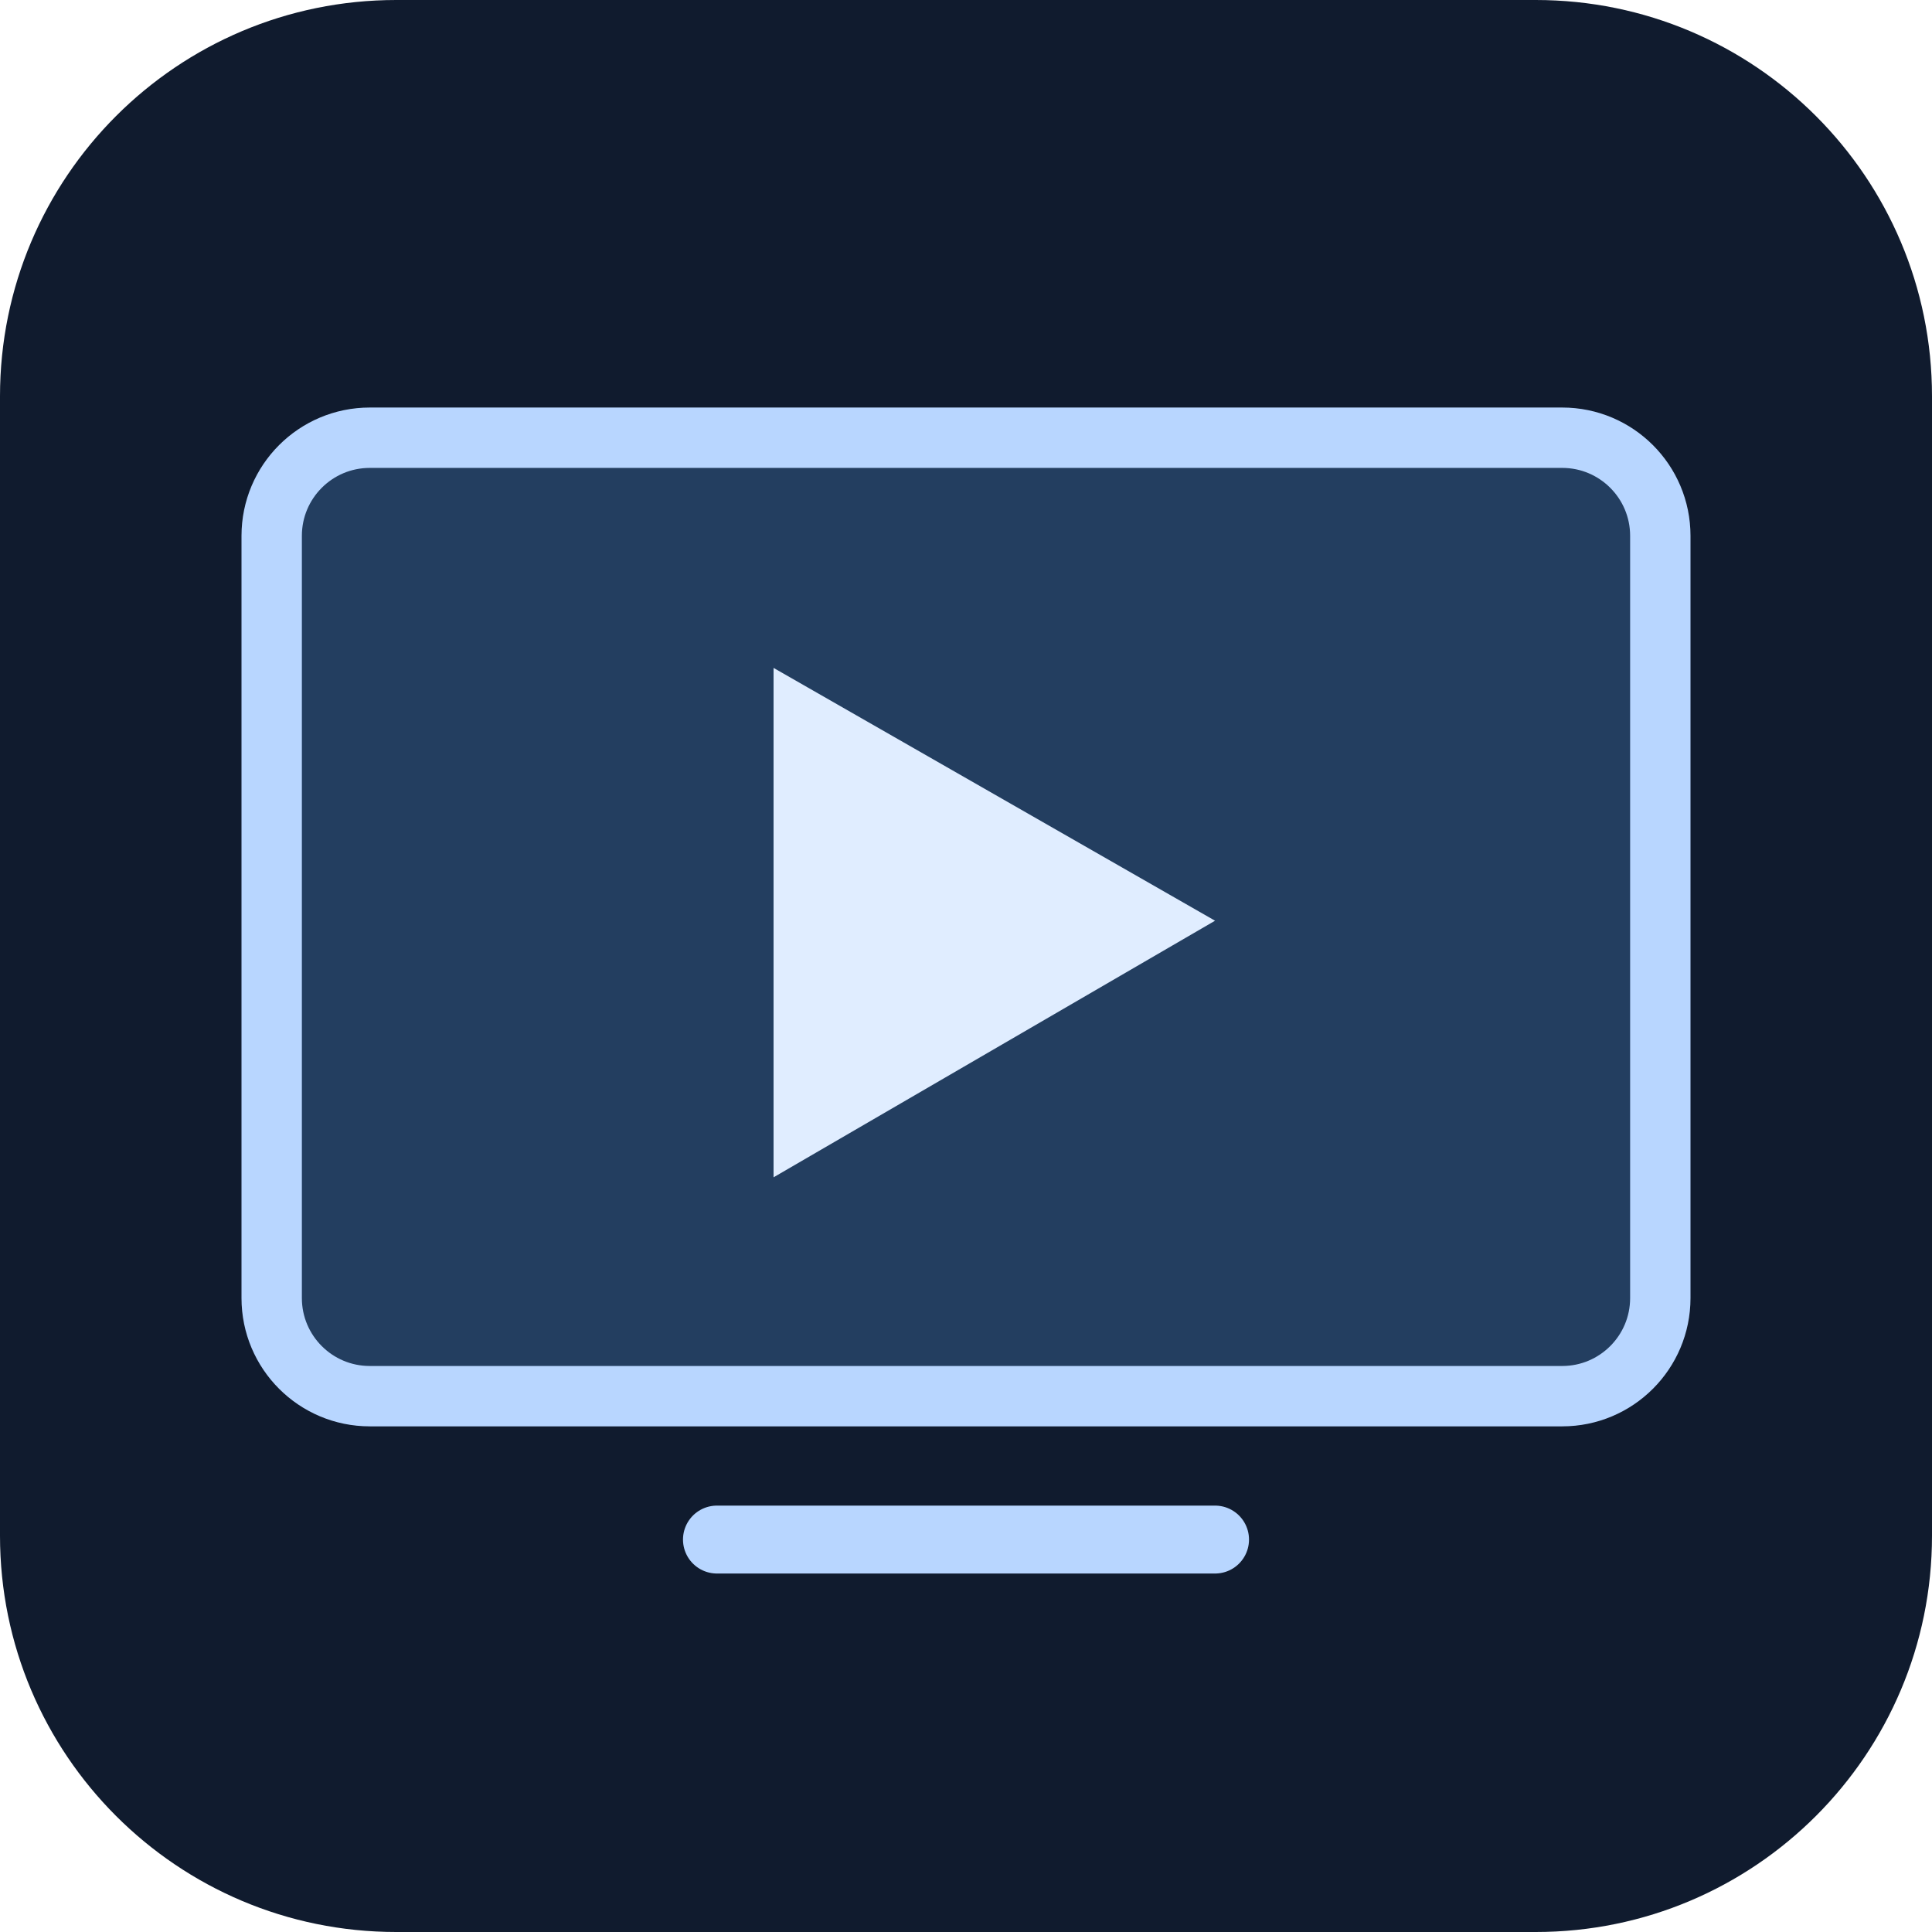
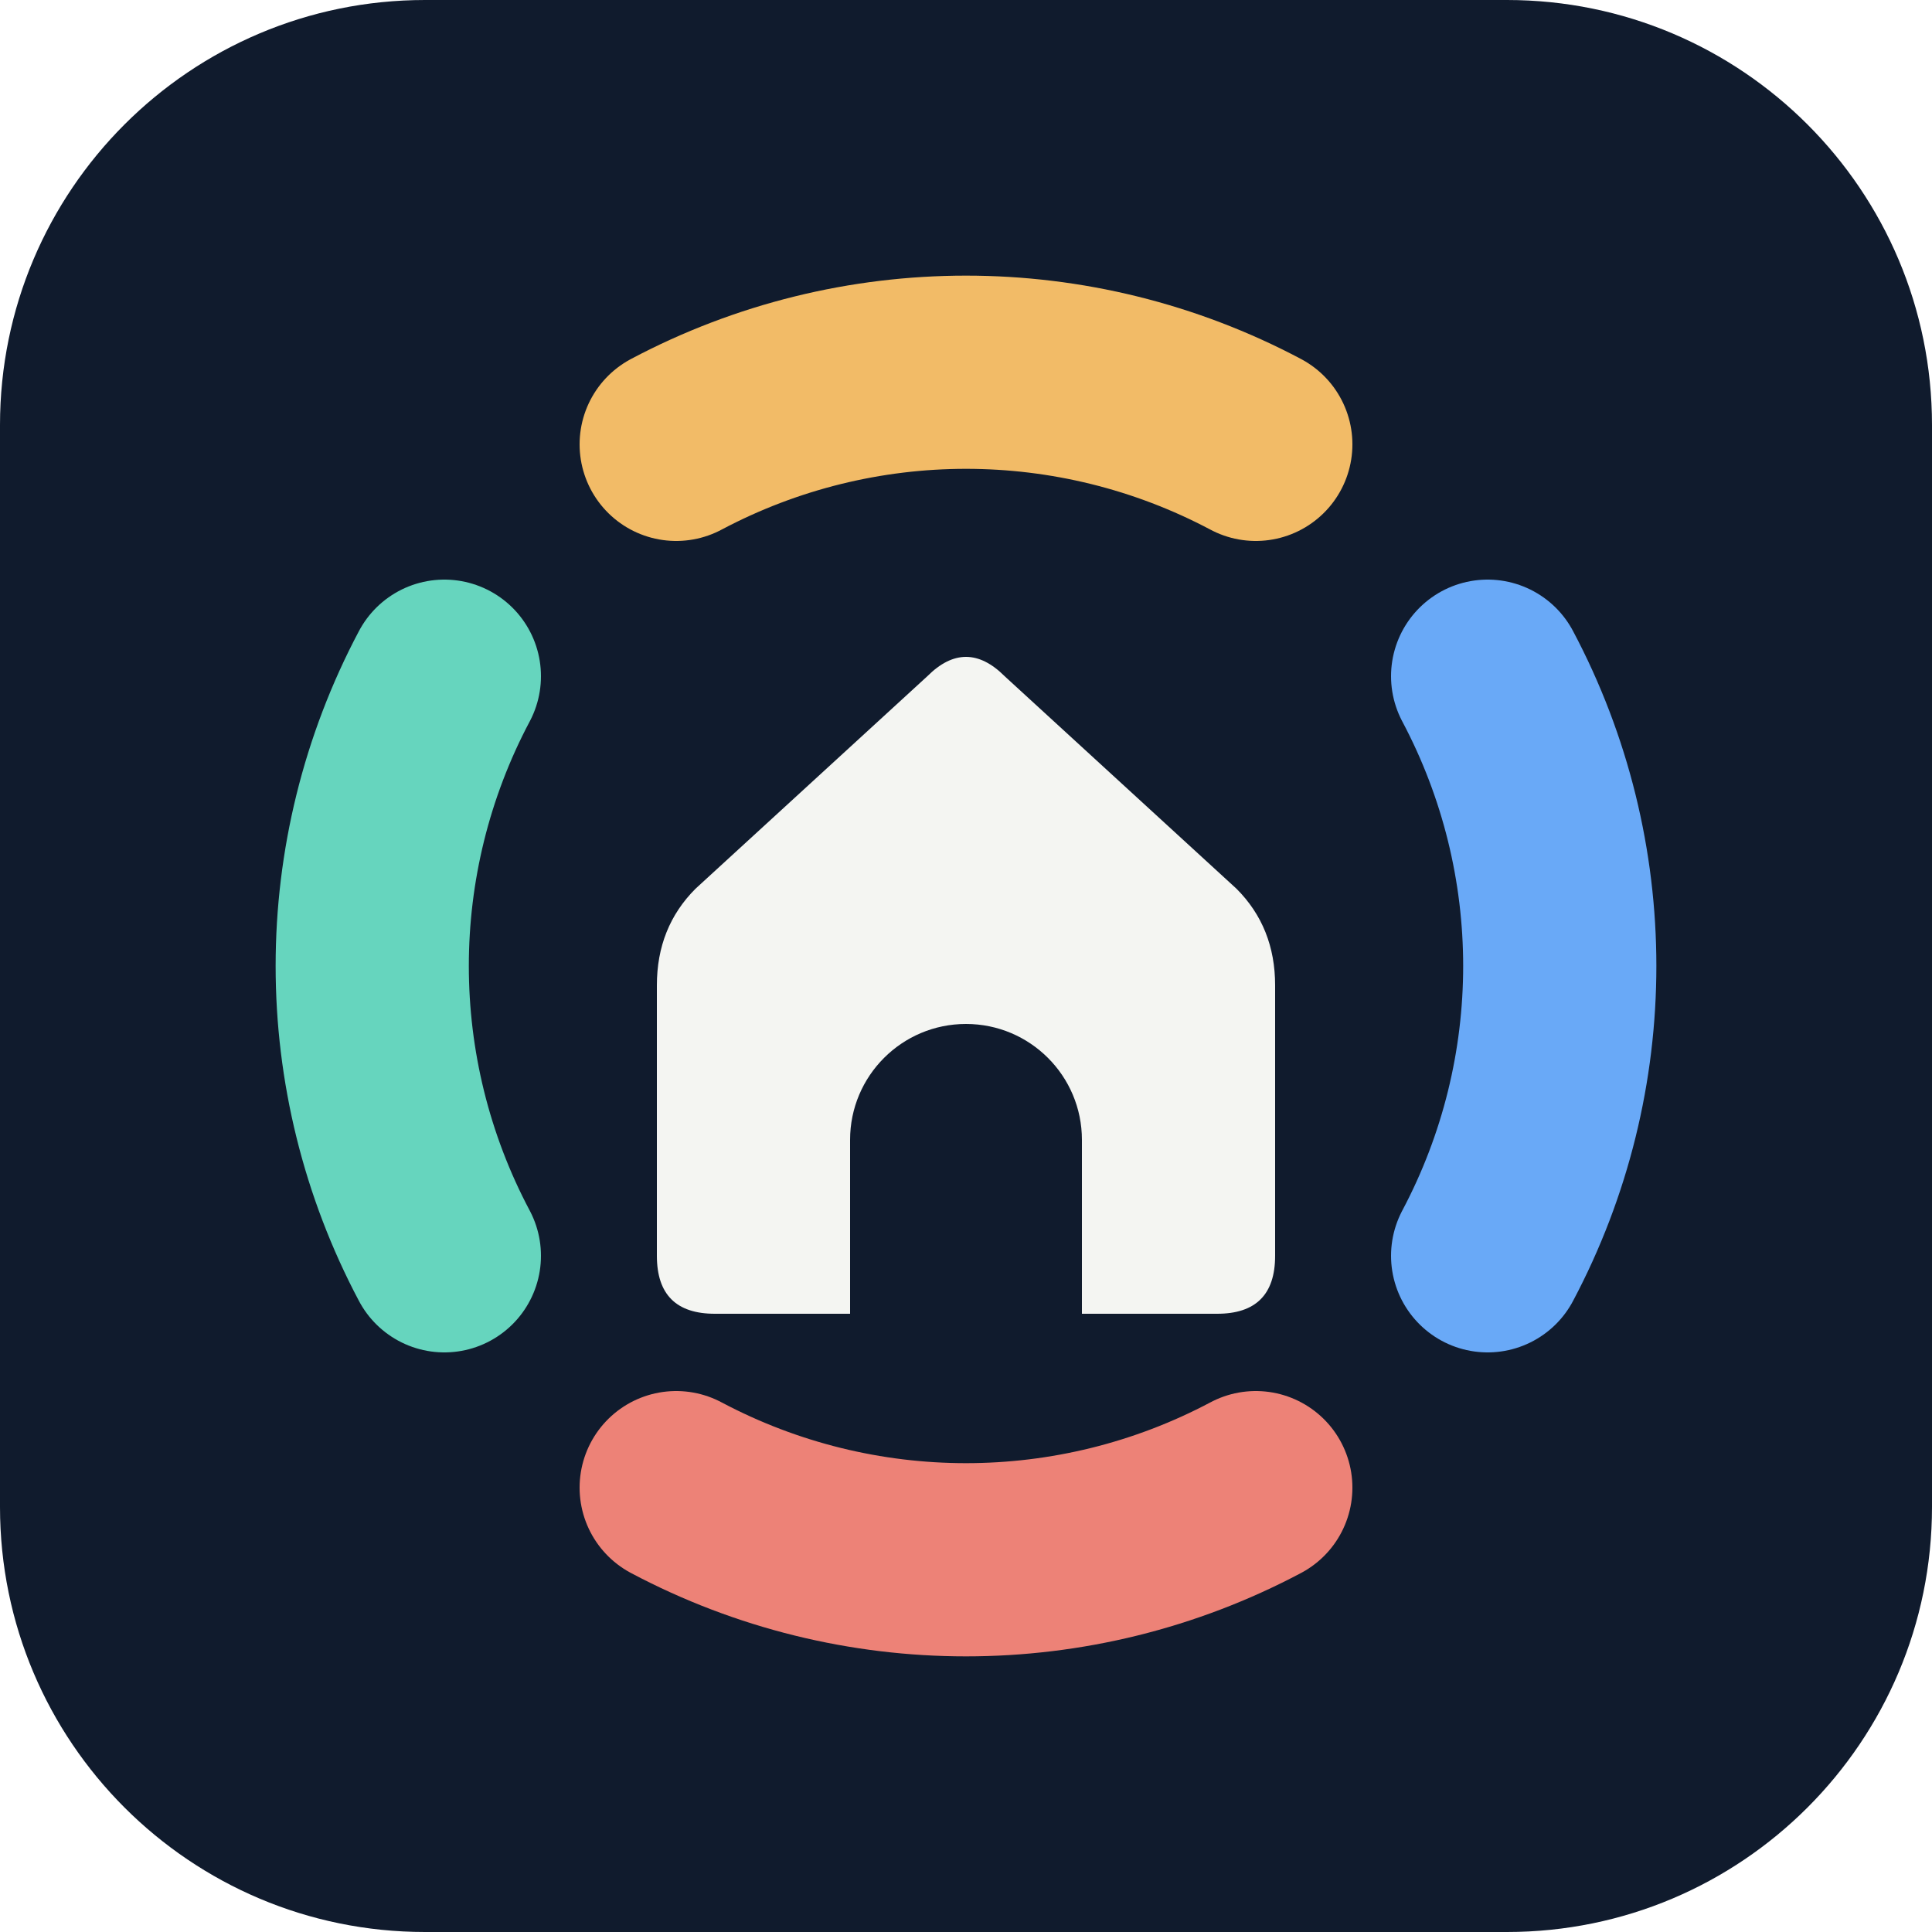
- <svg xmlns="http://www.w3.org/2000/svg" viewBox="0 0 512 512">
-   <rect width="512" height="512" rx="105" fill="#101b2e" />
-   <rect x="72" y="116" width="368" height="254" rx="26" fill="#233e60" stroke="#b8d6ff" stroke-width="16" />
-   <path d="M205 177v135l117-68z" fill="#e0edff" />
-   <path d="M190 408h132" stroke="#b8d6ff" stroke-width="18" stroke-linecap="round" />
+ <svg xmlns="http://www.w3.org/2000/svg" viewBox="0 0 100 100">
+   <rect width="100" height="100" rx="22" fill="#101B2D" />
+   <path d="M35,23 A32,32 0,0 1,65,23" fill="none" stroke="#F2BB67" stroke-width="10" stroke-linecap="round" />
+   <path d="M77,35 A32,32 0,0 1,77,65" fill="none" stroke="#69A9F7" stroke-width="10" stroke-linecap="round" />
+   <path d="M65,77 A32,32 0,0 1,35,77" fill="none" stroke="#ED8277" stroke-width="10" stroke-linecap="round" />
+   <path d="M23,65 A32,32 0,0 1,23,35" fill="none" stroke="#66D5BE" stroke-width="10" stroke-linecap="round" />
+   <path fill="#F4F5F2" d="M36,46 L48,35 Q50,33 52,35 L64,46 Q66,48 66,51 L66,65 Q66,68 63,68 L56,68 L56,59 A6,6 0,0 0,44,59 L44,68 L37,68 Q34,68 34,65 L34,51 Q34,48 36,46 Z" />
</svg>
